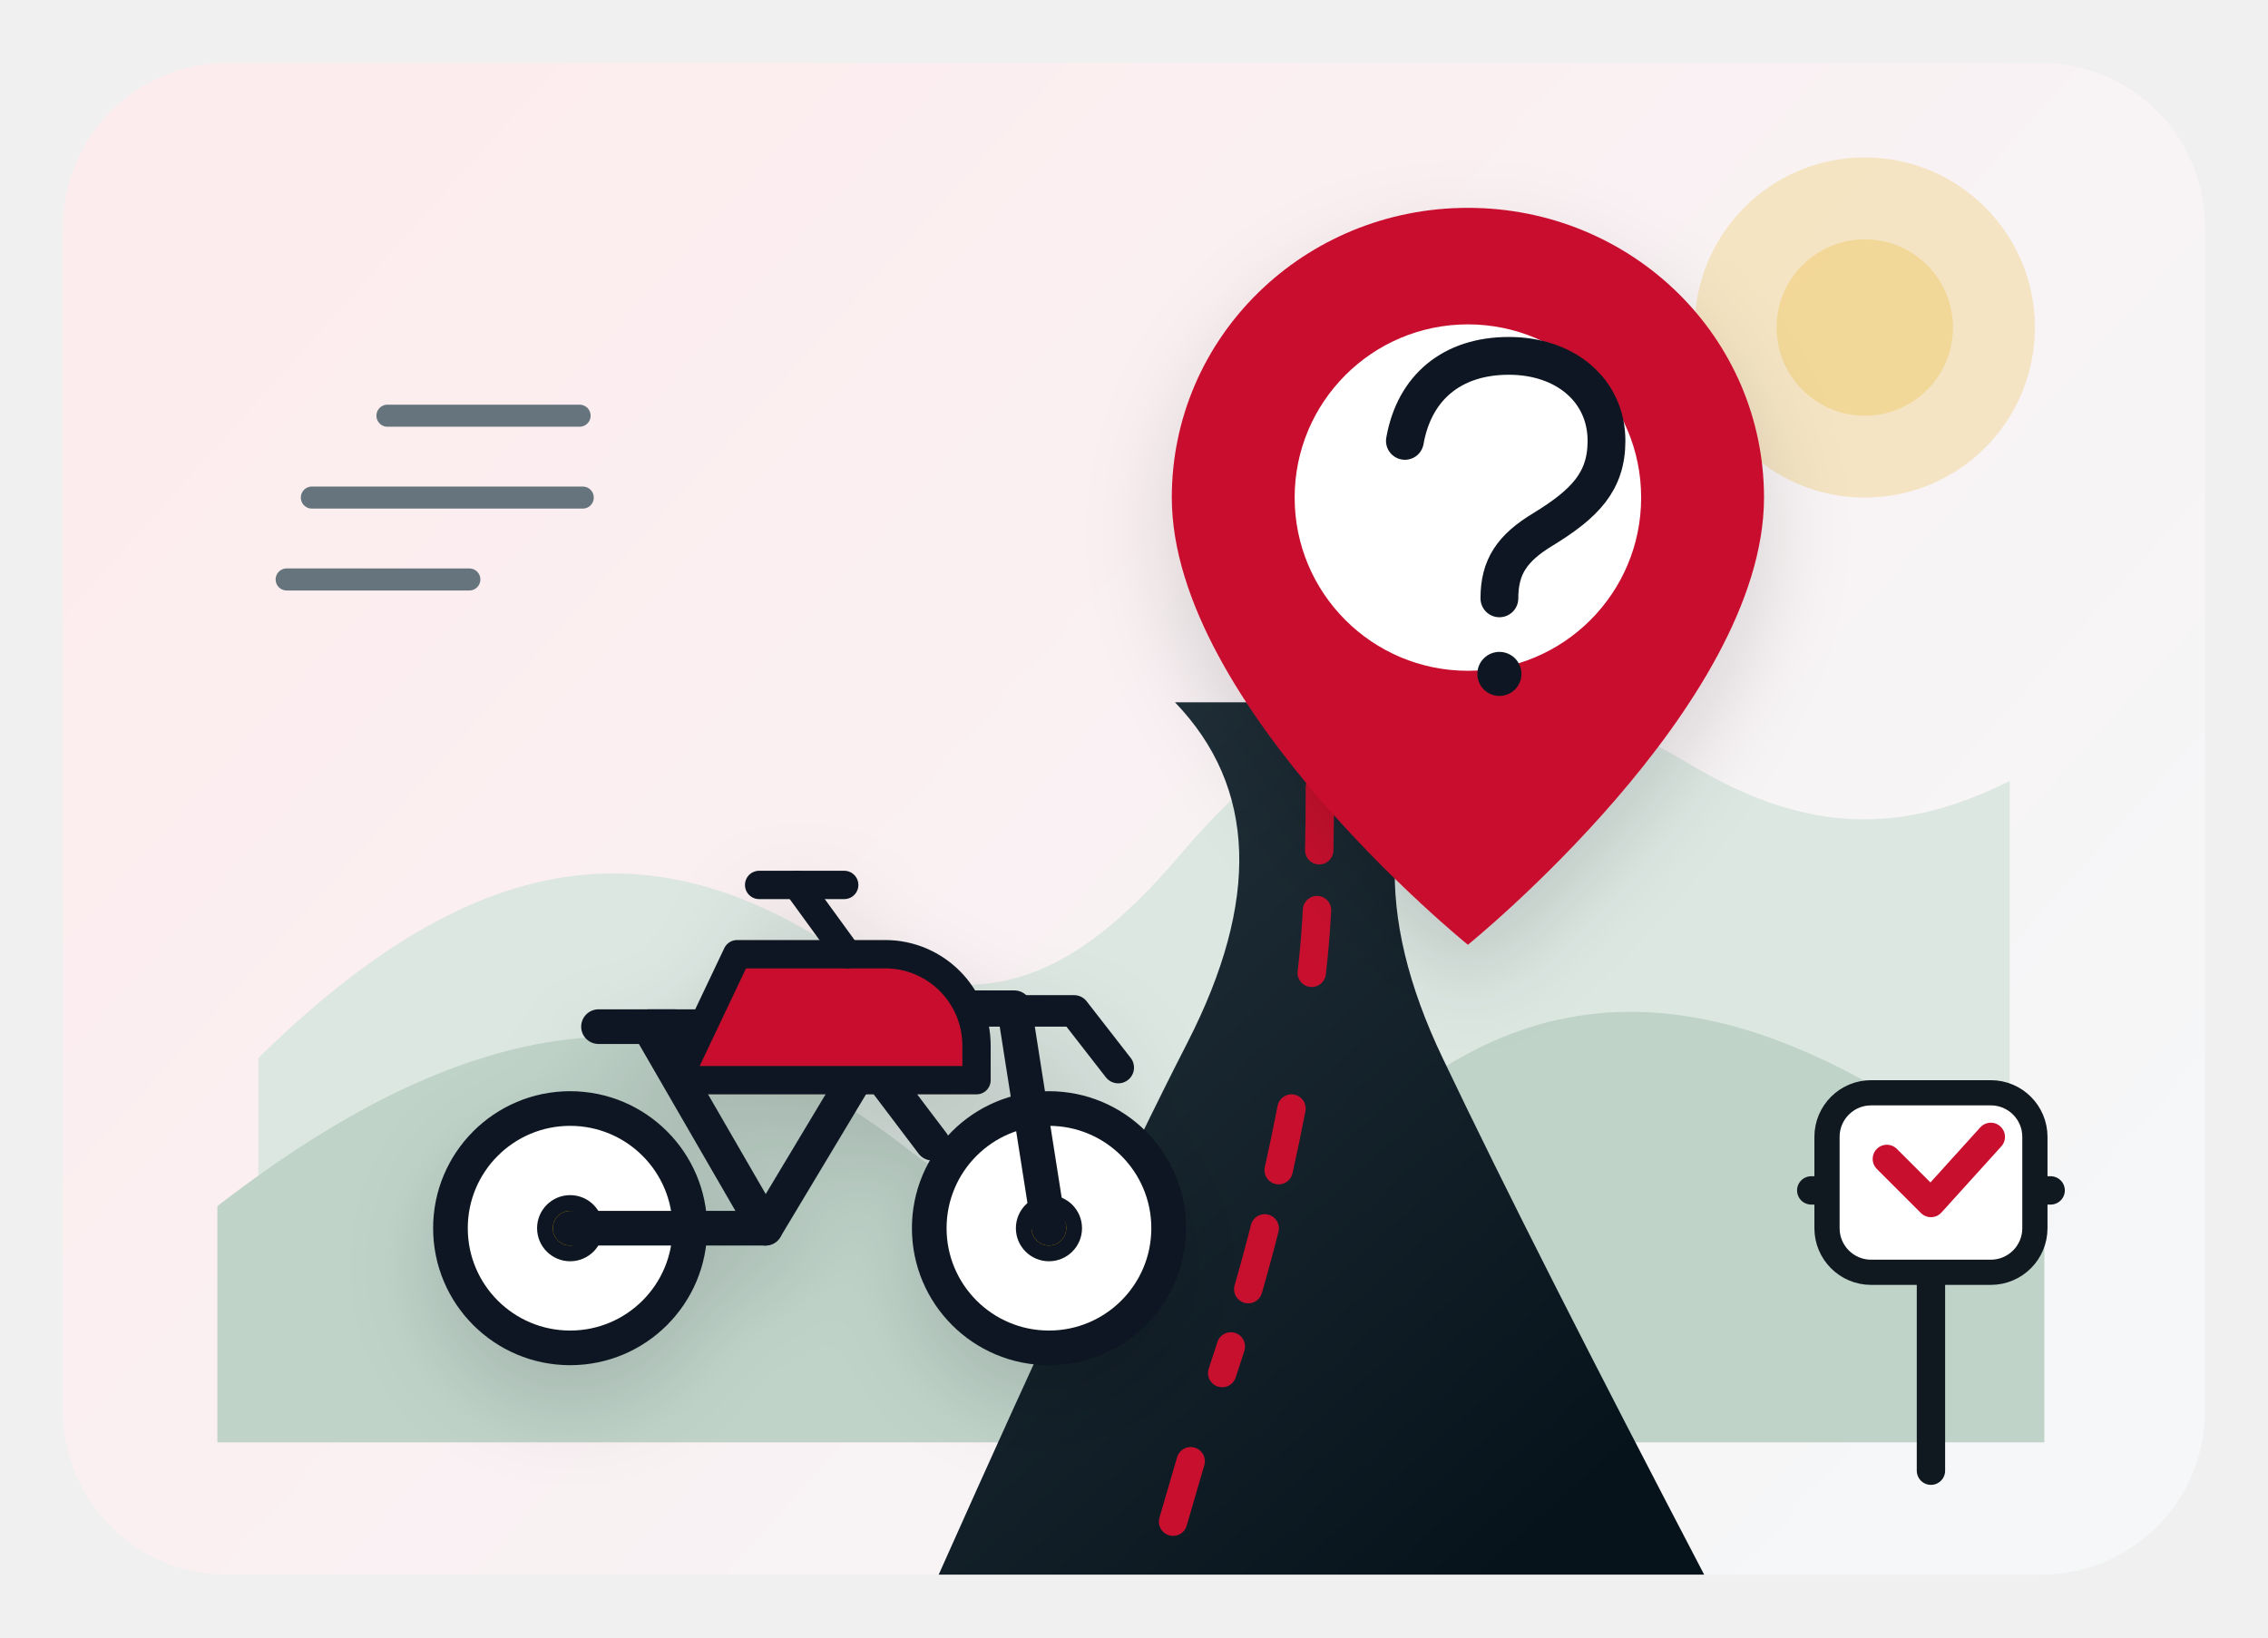
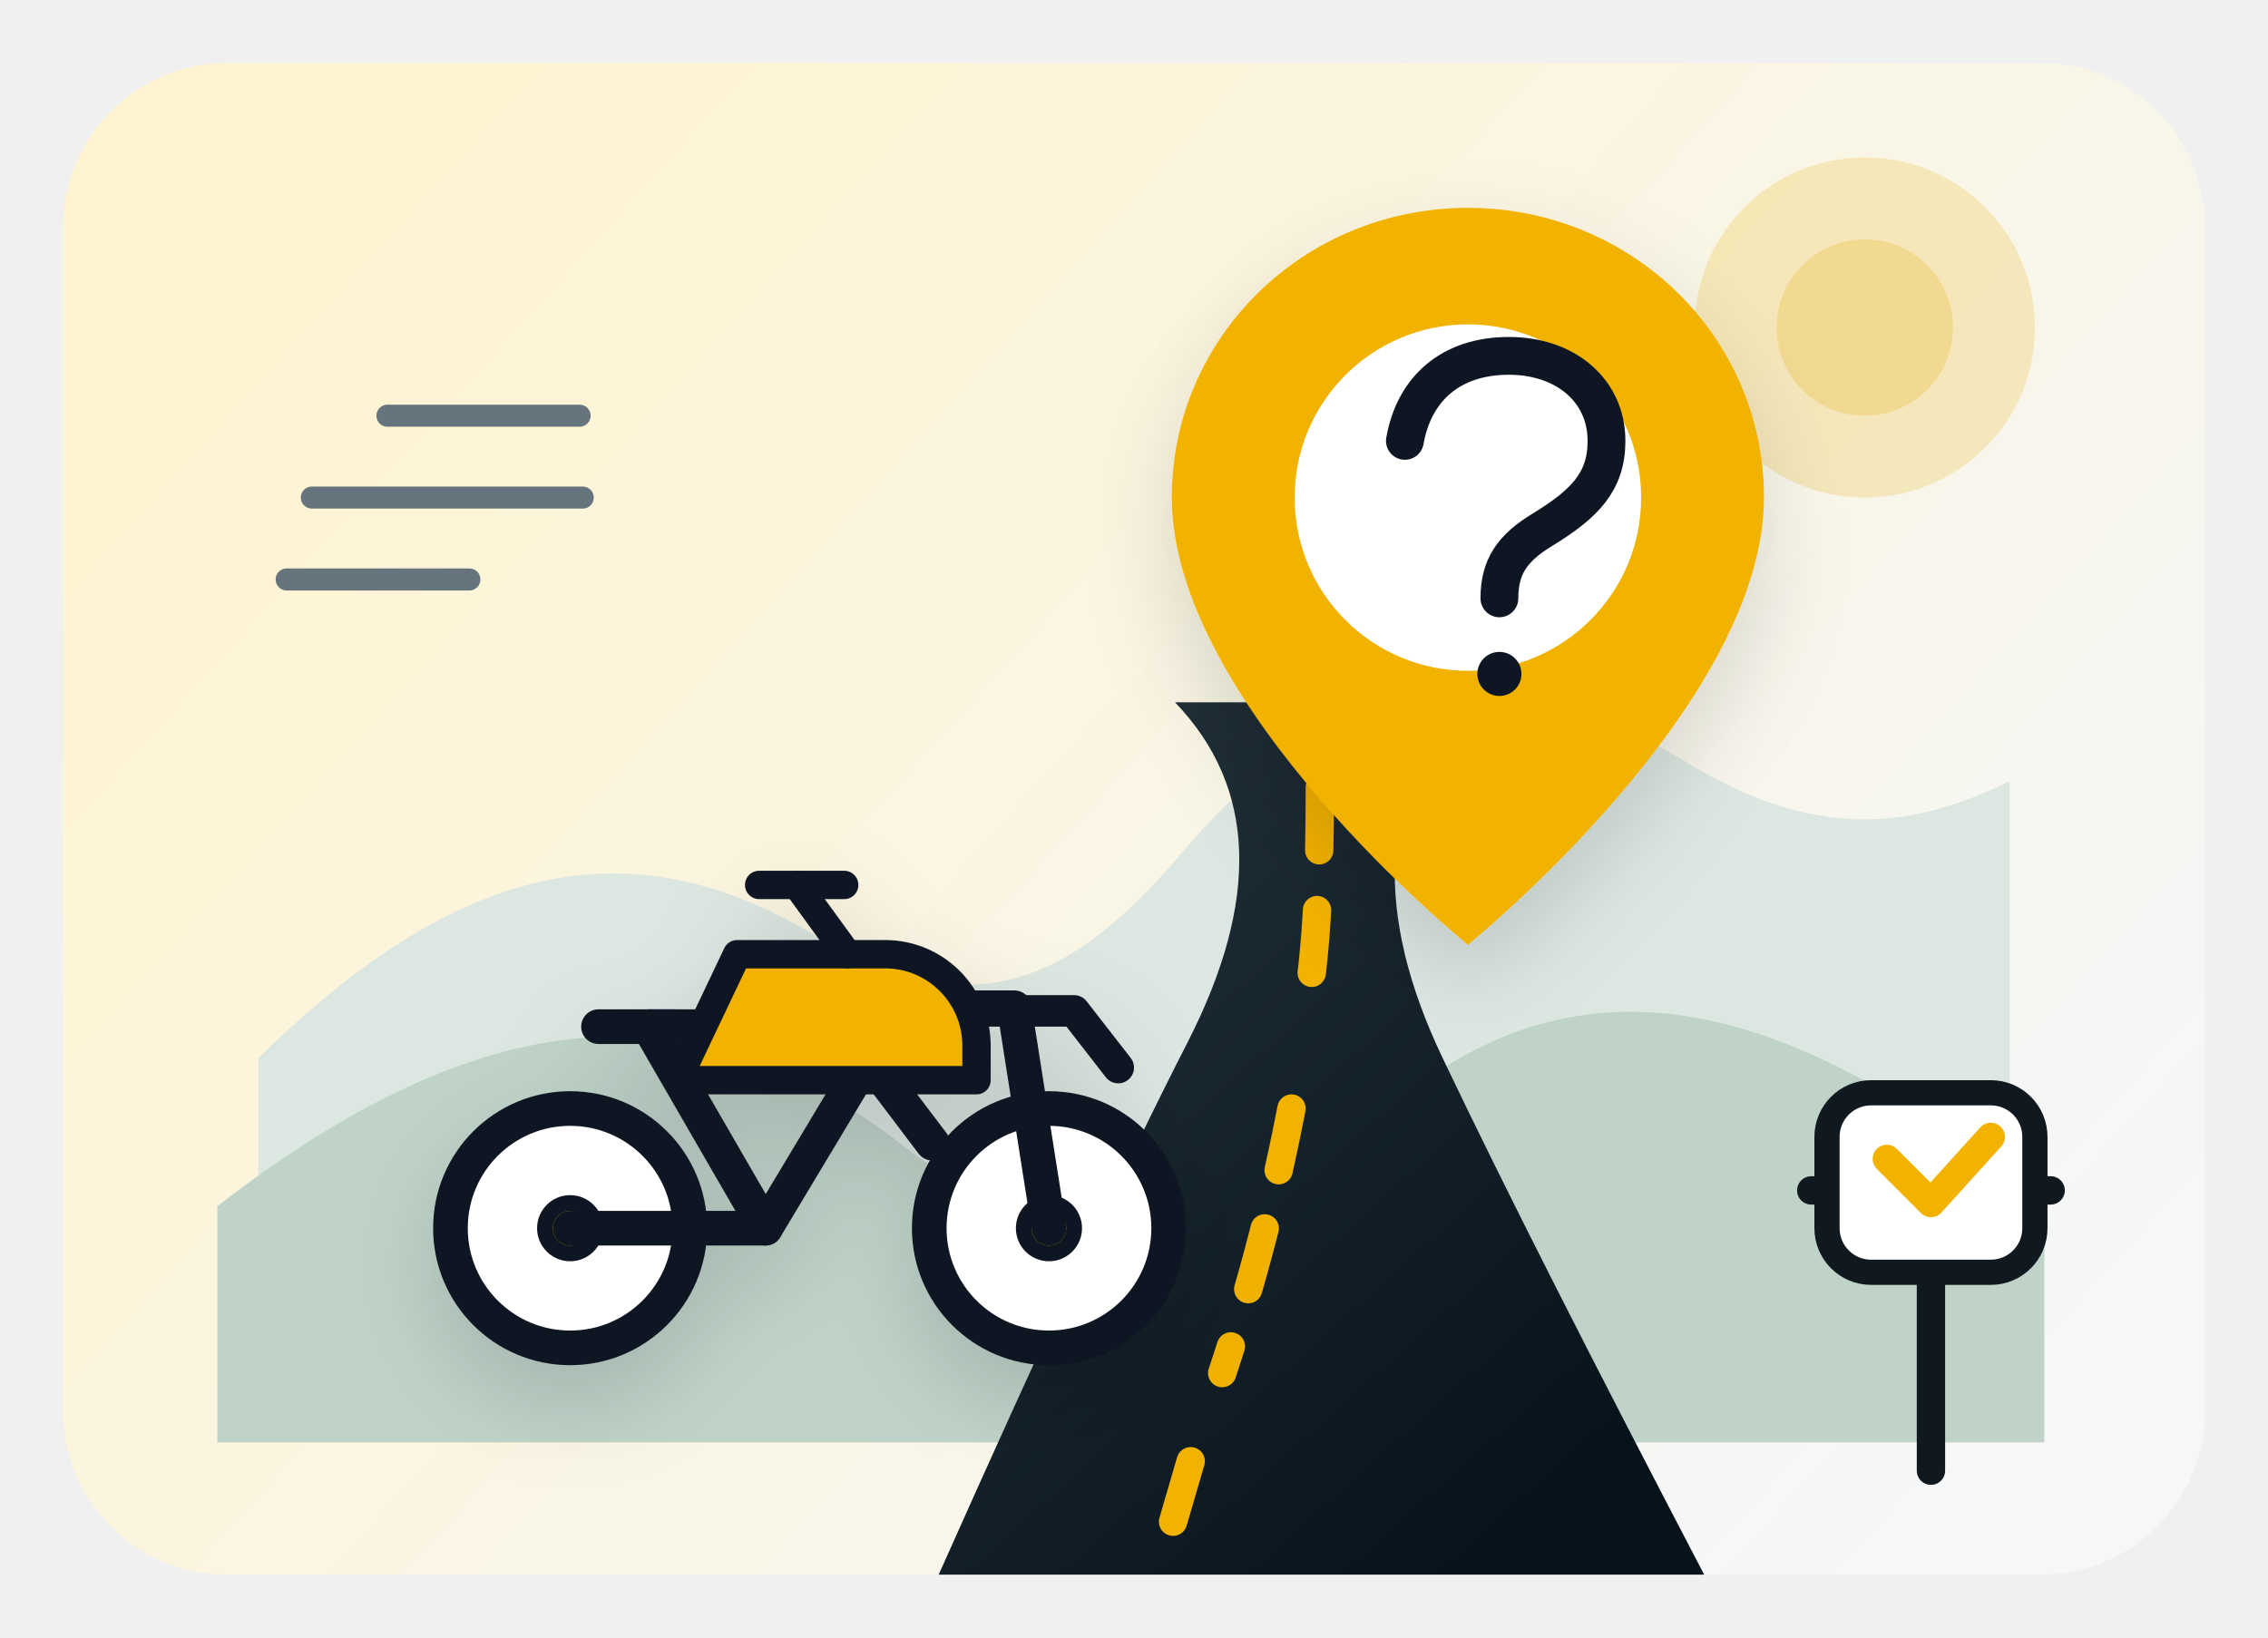
<svg xmlns="http://www.w3.org/2000/svg" viewBox="0 0 720 520" role="img" aria-labelledby="title description">
  <defs>
    <linearGradient id="sky" x1="120" y1="40" x2="610" y2="480" gradientUnits="userSpaceOnUse">
-       <stop stop-color="#FDECEE" />
+       <stop stop-color="#FFF4D1" />
      <stop offset="1" stop-color="#F5F7F8" />
    </linearGradient>
    <linearGradient id="road" x1="262" y1="262" x2="476" y2="500" gradientUnits="userSpaceOnUse">
      <stop stop-color="#24333D" />
      <stop offset="1" stop-color="#07131B" />
    </linearGradient>
    <filter id="shadow" x="-30%" y="-30%" width="160%" height="180%">
      <feDropShadow dx="0" dy="12" stdDeviation="14" flood-color="#07131B" flood-opacity=".14" />
    </filter>
  </defs>
  <rect x="20" y="20" width="680" height="480" rx="52" fill="url(#sky)" />
  <circle cx="592" cy="104" r="54" fill="#E8A900" opacity=".2" />
  <circle cx="592" cy="104" r="28" fill="#E8A900" opacity=".22" />
  <path d="M82 336c63-62 117-74 175-40 48 29 80 20 118-25 46-54 94-69 162-28 37 22 67 22 101 5v152H82V336Z" fill="#DCE7E2" />
  <path d="M69 383c84-65 151-71 218-19 50 39 98 38 149-8 60-54 126-45 213 27v75H69v-75Z" fill="#BFD3C9" />
  <path d="M298 500c33-74 59-130 79-169 23-45 22-81-4-108h90c-25 29-27 67-5 113 20 42 48 97 83 164H298Z" fill="url(#road)" />
-   <path d="M419 250c0 29-1 51-4 69M410 352c-5 26-12 54-22 84M378 464l-7 24" fill="none" stroke="#C8102E" stroke-width="9" stroke-linecap="round" stroke-dasharray="20 19" />
+   <path d="M419 250c0 29-1 51-4 69M410 352c-5 26-12 54-22 84M378 464l-7 24" fill="none" stroke="#F2B200" stroke-width="9" stroke-linecap="round" stroke-dasharray="20 19" />
  <g filter="url(#shadow)">
-     <path d="M466 66c-52 0-94 41-94 92 0 66 94 142 94 142s94-76 94-142c0-51-42-92-94-92Z" fill="#C8102E" />
+     <path d="M466 66c-52 0-94 41-94 92 0 66 94 142 94 142s94-76 94-142c0-51-42-92-94-92Z" fill="#F2B200" />
    <circle cx="466" cy="158" r="55" fill="#FFFFFF" />
    <path d="M446 140c3-17 15-27 33-27 18 0 31 11 31 27 0 13-7 20-20 28-10 6-14 12-14 22" fill="none" stroke="#101820" stroke-width="12" stroke-linecap="round" />
    <circle cx="476" cy="214" r="7" fill="#101820" />
  </g>
  <g transform="translate(123 273)" filter="url(#shadow)" stroke="#101820" stroke-linecap="round" stroke-linejoin="round">
    <circle cx="58" cy="117" r="38" fill="#FFF" stroke-width="11" />
    <circle cx="210" cy="117" r="38" fill="#FFF" stroke-width="11" />
    <circle cx="58" cy="117" r="8" fill="#E8A900" stroke-width="5" />
    <circle cx="210" cy="117" r="8" fill="#E8A900" stroke-width="5" />
    <path d="M58 117h62l42-70h37l11 70" fill="none" stroke-width="11" />
    <path d="m120 117-37-64h62l28 37" fill="none" stroke-width="11" />
    <path d="M91 53H67" fill="none" stroke-width="11" />
    <path d="M187 48h31l14 18" fill="none" stroke-width="10" />
-     <path d="M111 30h47c16 0 29 13 29 29v11H92l19-40Z" fill="#C8102E" stroke-width="9" />
+     <path d="M111 30h47c16 0 29 13 29 29v11H92l19-40Z" fill="#F2B200" stroke-width="9" />
    <path d="M146 30 130 8" fill="none" stroke-width="9" />
    <path d="M118 8h27" fill="none" stroke-width="9" />
  </g>
  <g fill="none" stroke="#65747D" stroke-width="7" stroke-linecap="round">
    <path d="M99 158h86" />
    <path d="M123 132h61" />
    <path d="M91 184h58" />
  </g>
  <g transform="translate(575 347)">
    <path d="M0 31h76M38 31v89" stroke="#101820" stroke-width="9" stroke-linecap="round" />
    <rect x="5" y="0" width="66" height="57" rx="14" fill="#FFF" stroke="#101820" stroke-width="8" />
-     <path d="m24 21 14 14 19-21" fill="none" stroke="#C8102E" stroke-width="9" stroke-linecap="round" stroke-linejoin="round" />
+     <path d="m24 21 14 14 19-21" fill="none" stroke="#F2B200" stroke-width="9" stroke-linecap="round" stroke-linejoin="round" />
  </g>
</svg>
